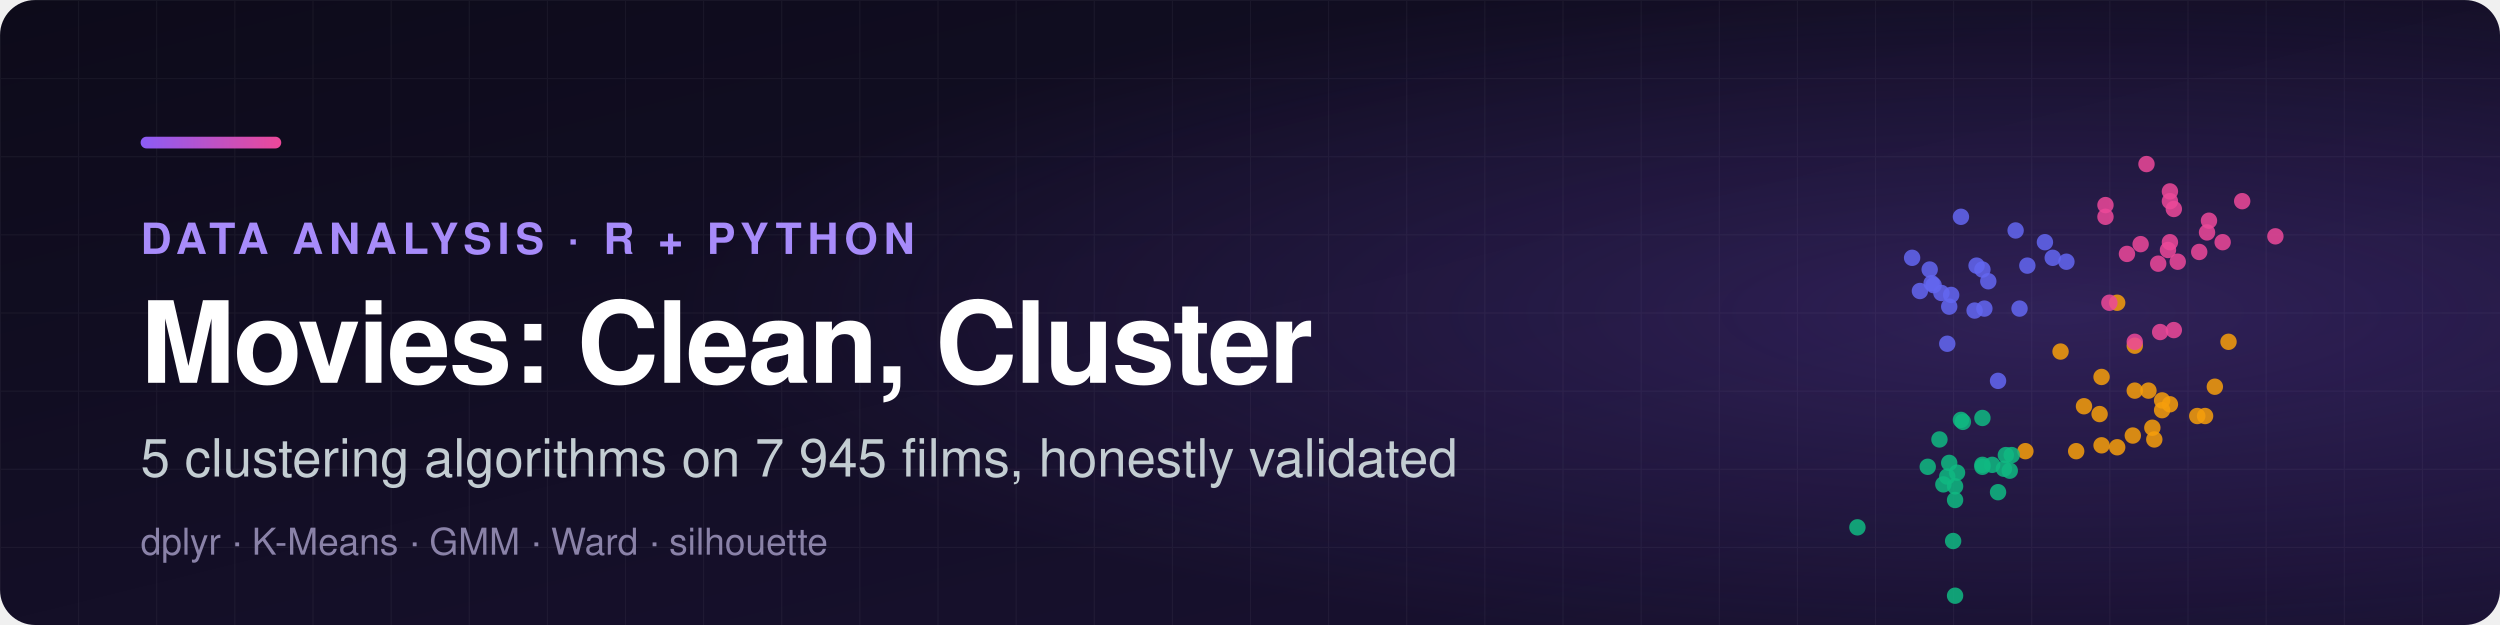
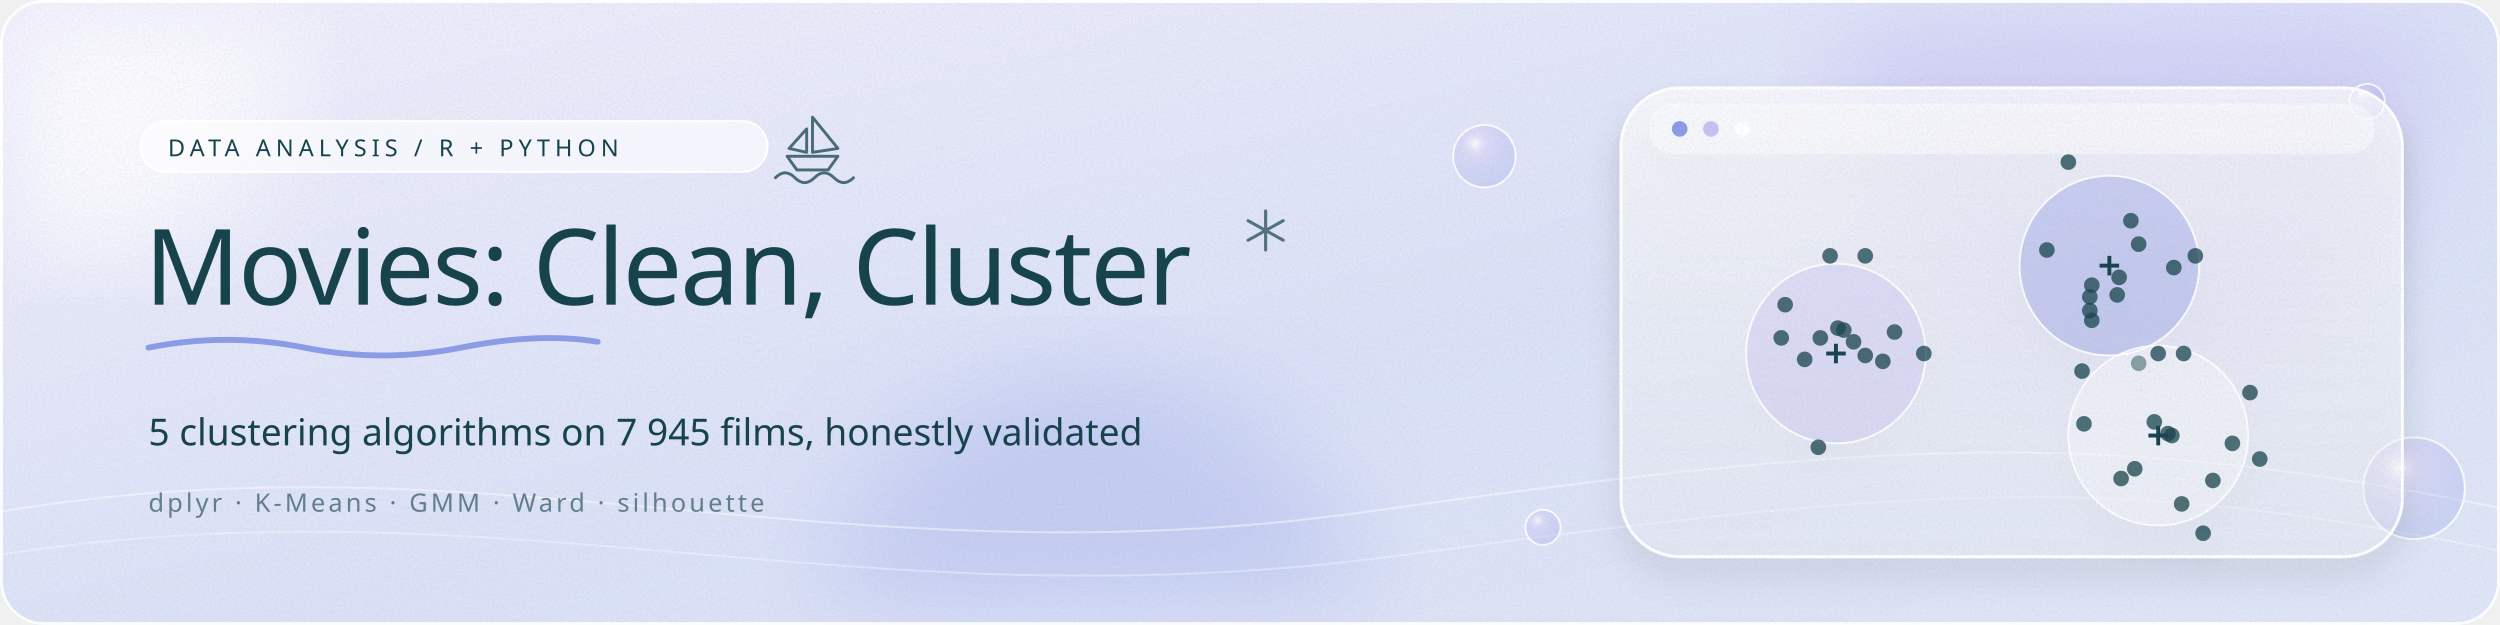
- <svg xmlns="http://www.w3.org/2000/svg" width="1280" height="320" viewBox="0 0 1280 320" role="img" aria-label="Movies: cleaning in R and clustering in Python">
+ <svg xmlns="http://www.w3.org/2000/svg" width="1280" height="320" viewBox="0 0 1280 320" role="img" aria-label="Movies: Clean, Cluster: 5 clustering algorithms on 7 945 films, honestly validated">
  <defs>
    <linearGradient id="bg" x1="0" y1="0" x2="1" y2="1">
-       <stop offset="0" stop-color="#0d0b1a" />
-       <stop offset="1" stop-color="#1a1233" />
+       <stop offset="0" stop-color="#f0eefc" />
+       <stop offset=".55" stop-color="#dbe1f7" />
+       <stop offset="1" stop-color="#dfe6f7" />
    </linearGradient>
-     <linearGradient id="ac" x1="0" y1="0" x2="1" y2="0">
-       <stop offset="0" stop-color="#8B5CF6" />
-       <stop offset="1" stop-color="#EC4899" />
+     <radialGradient id="orbA" cx="32%" cy="28%" r="75%">
+       <stop offset="0" stop-color="#fff" />
+       <stop offset=".45" stop-color="#c9c0f3" />
+       <stop offset="1" stop-color="#8c9be6" />
+     </radialGradient>
+     <radialGradient id="orbB" cx="32%" cy="28%" r="75%">
+       <stop offset="0" stop-color="#fff" />
+       <stop offset=".45" stop-color="#8c9be6" stop-opacity=".9" />
+       <stop offset="1" stop-color="#17434d" stop-opacity=".8" />
+     </radialGradient>
+     <radialGradient id="bub" cx="35%" cy="30%" r="70%">
+       <stop offset="0" stop-color="#fff" stop-opacity=".95" />
+       <stop offset=".35" stop-color="#c9c0f3" stop-opacity=".35" />
+       <stop offset="1" stop-color="#8c9be6" stop-opacity=".25" />
+     </radialGradient>
+     <linearGradient id="bar" x1="0" y1="0" x2="0" y2="1">
+       <stop offset="0" stop-color="#fff" stop-opacity=".9" />
+       <stop offset=".4" stop-color="#c9c0f3" stop-opacity=".85" />
+       <stop offset="1" stop-color="#8c9be6" stop-opacity=".7" />
    </linearGradient>
-     <radialGradient id="glow" cx="82%" cy="50%" r="55%">
-       <stop offset="0" stop-color="#8B5CF6" stop-opacity="0.22" />
-       <stop offset="1" stop-color="#8B5CF6" stop-opacity="0" />
-     </radialGradient>
-     <pattern id="grid" width="40" height="40" patternUnits="userSpaceOnUse">
-       <path d="M40 0H0V40" fill="none" stroke="#ffffff" stroke-opacity="0.045" />
-     </pattern>
+     <linearGradient id="glass" x1="0" y1="0" x2="0" y2="1">
+       <stop offset="0" stop-color="#fff" stop-opacity=".7" />
+       <stop offset="1" stop-color="#fff" stop-opacity=".25" />
+     </linearGradient>
+     <filter id="blur">
+       <feGaussianBlur stdDeviation="28" />
+     </filter>
+     <filter id="soft" x="-20%" y="-20%" width="140%" height="160%">
+       <feGaussianBlur in="SourceAlpha" stdDeviation="8" />
+       <feOffset dy="10" />
+       <feComponentTransfer>
+         <feFuncA type="linear" slope=".22" />
+       </feComponentTransfer>
+       <feMerge>
+         <feMergeNode />
+         <feMergeNode in="SourceGraphic" />
+       </feMerge>
+     </filter>
+     <filter id="grain" x="0" y="0" width="100%" height="100%">
+       <feTurbulence type="fractalNoise" baseFrequency=".85" numOctaves="2" seed="3" />
+       <feColorMatrix values="0 0 0 0 .2  0 0 0 0 .3  0 0 0 0 .35  0 0 0 .35 -.12" />
+     </filter>
+     <clipPath id="c">
+       <rect width="1280" height="320" rx="22" />
+     </clipPath>
  </defs>
-   <rect width="1280" height="320" rx="18" fill="url(#bg)" />
-   <rect width="1280" height="320" rx="18" fill="url(#grid)" />
-   <rect width="1280" height="320" rx="18" fill="url(#glow)" />
-   <g>
-     <circle cx="1011" cy="159" r="4.2" fill="#6366F1" fill-opacity="0.85" />
-     <circle cx="998" cy="157" r="4.2" fill="#6366F1" fill-opacity="0.85" />
-     <circle cx="1034" cy="158" r="4.2" fill="#6366F1" fill-opacity="0.85" />
-     <circle cx="1051" cy="132" r="4.2" fill="#6366F1" fill-opacity="0.85" />
-     <circle cx="1012" cy="136" r="4.2" fill="#6366F1" fill-opacity="0.85" />
-     <circle cx="990" cy="146" r="4.2" fill="#6366F1" fill-opacity="0.85" />
-     <circle cx="1016" cy="158" r="4.2" fill="#6366F1" fill-opacity="0.85" />
-     <circle cx="1023" cy="195" r="4.2" fill="#6366F1" fill-opacity="0.85" />
-     <circle cx="1032" cy="118" r="4.2" fill="#6366F1" fill-opacity="0.85" />
-     <circle cx="1015" cy="138" r="4.2" fill="#6366F1" fill-opacity="0.85" />
-     <circle cx="997" cy="176" r="4.2" fill="#6366F1" fill-opacity="0.85" />
-     <circle cx="1004" cy="111" r="4.2" fill="#6366F1" fill-opacity="0.85" />
-     <circle cx="1018" cy="144" r="4.2" fill="#6366F1" fill-opacity="0.85" />
-     <circle cx="979" cy="132" r="4.2" fill="#6366F1" fill-opacity="0.85" />
-     <circle cx="994" cy="150" r="4.2" fill="#6366F1" fill-opacity="0.85" />
-     <circle cx="999" cy="151" r="4.2" fill="#6366F1" fill-opacity="0.85" />
-     <circle cx="1058" cy="134" r="4.2" fill="#6366F1" fill-opacity="0.85" />
-     <circle cx="989" cy="145" r="4.2" fill="#6366F1" fill-opacity="0.85" />
-     <circle cx="1038" cy="136" r="4.2" fill="#6366F1" fill-opacity="0.85" />
-     <circle cx="1047" cy="124" r="4.2" fill="#6366F1" fill-opacity="0.85" />
-     <circle cx="983" cy="149" r="4.2" fill="#6366F1" fill-opacity="0.85" />
-     <circle cx="988" cy="138" r="4.2" fill="#6366F1" fill-opacity="0.85" />
-     <circle cx="1102" cy="219" r="4.2" fill="#F59E0B" fill-opacity="0.85" />
-     <circle cx="1093" cy="200" r="4.2" fill="#F59E0B" fill-opacity="0.85" />
-     <circle cx="1125" cy="213" r="4.2" fill="#F59E0B" fill-opacity="0.85" />
-     <circle cx="1084" cy="229" r="4.2" fill="#F59E0B" fill-opacity="0.85" />
-     <circle cx="1067" cy="208" r="4.2" fill="#F59E0B" fill-opacity="0.85" />
-     <circle cx="1107" cy="205" r="4.2" fill="#F59E0B" fill-opacity="0.85" />
-     <circle cx="1075" cy="212" r="4.2" fill="#F59E0B" fill-opacity="0.85" />
-     <circle cx="1076" cy="193" r="4.2" fill="#F59E0B" fill-opacity="0.85" />
-     <circle cx="1063" cy="231" r="4.2" fill="#F59E0B" fill-opacity="0.85" />
-     <circle cx="1076" cy="228" r="4.2" fill="#F59E0B" fill-opacity="0.85" />
-     <circle cx="1100" cy="200" r="4.2" fill="#F59E0B" fill-opacity="0.85" />
-     <circle cx="1107" cy="210" r="4.2" fill="#F59E0B" fill-opacity="0.85" />
-     <circle cx="1093" cy="177" r="4.2" fill="#F59E0B" fill-opacity="0.85" />
-     <circle cx="1092" cy="223" r="4.2" fill="#F59E0B" fill-opacity="0.85" />
-     <circle cx="1103" cy="225" r="4.2" fill="#F59E0B" fill-opacity="0.85" />
-     <circle cx="1129" cy="213" r="4.2" fill="#F59E0B" fill-opacity="0.85" />
-     <circle cx="1141" cy="175" r="4.2" fill="#F59E0B" fill-opacity="0.85" />
-     <circle cx="1084" cy="155" r="4.2" fill="#F59E0B" fill-opacity="0.85" />
-     <circle cx="1111" cy="207" r="4.2" fill="#F59E0B" fill-opacity="0.85" />
-     <circle cx="1134" cy="198" r="4.2" fill="#F59E0B" fill-opacity="0.85" />
-     <circle cx="1037" cy="231" r="4.2" fill="#F59E0B" fill-opacity="0.85" />
-     <circle cx="1055" cy="180" r="4.2" fill="#F59E0B" fill-opacity="0.85" />
-     <circle cx="995" cy="248" r="4.2" fill="#10B981" fill-opacity="0.85" />
-     <circle cx="987" cy="239" r="4.2" fill="#10B981" fill-opacity="0.85" />
-     <circle cx="951" cy="270" r="4.2" fill="#10B981" fill-opacity="0.85" />
-     <circle cx="998" cy="237" r="4.2" fill="#10B981" fill-opacity="0.85" />
-     <circle cx="1015" cy="238" r="4.2" fill="#10B981" fill-opacity="0.85" />
-     <circle cx="1005" cy="216" r="4.2" fill="#10B981" fill-opacity="0.85" />
-     <circle cx="997" cy="244" r="4.2" fill="#10B981" fill-opacity="0.85" />
-     <circle cx="1027" cy="233" r="4.2" fill="#10B981" fill-opacity="0.85" />
-     <circle cx="1002" cy="242" r="4.2" fill="#10B981" fill-opacity="0.85" />
-     <circle cx="1015" cy="239" r="4.2" fill="#10B981" fill-opacity="0.85" />
-     <circle cx="993" cy="225" r="4.2" fill="#10B981" fill-opacity="0.85" />
-     <circle cx="1029" cy="241" r="4.2" fill="#10B981" fill-opacity="0.85" />
-     <circle cx="1001" cy="305" r="4.2" fill="#10B981" fill-opacity="0.85" />
-     <circle cx="1023" cy="252" r="4.2" fill="#10B981" fill-opacity="0.85" />
-     <circle cx="1004" cy="215" r="4.2" fill="#10B981" fill-opacity="0.85" />
-     <circle cx="1030" cy="233" r="4.2" fill="#10B981" fill-opacity="0.85" />
-     <circle cx="1001" cy="256" r="4.2" fill="#10B981" fill-opacity="0.85" />
-     <circle cx="1026" cy="240" r="4.2" fill="#10B981" fill-opacity="0.85" />
-     <circle cx="1000" cy="277" r="4.2" fill="#10B981" fill-opacity="0.85" />
-     <circle cx="1015" cy="214" r="4.2" fill="#10B981" fill-opacity="0.85" />
-     <circle cx="1020" cy="238" r="4.2" fill="#10B981" fill-opacity="0.85" />
-     <circle cx="1001" cy="249" r="4.2" fill="#10B981" fill-opacity="0.85" />
-     <circle cx="1106" cy="170" r="4.2" fill="#EC4899" fill-opacity="0.85" />
-     <circle cx="1105" cy="135" r="4.2" fill="#EC4899" fill-opacity="0.85" />
-     <circle cx="1130" cy="119" r="4.2" fill="#EC4899" fill-opacity="0.85" />
-     <circle cx="1126" cy="129" r="4.2" fill="#EC4899" fill-opacity="0.85" />
-     <circle cx="1131" cy="113" r="4.2" fill="#EC4899" fill-opacity="0.85" />
-     <circle cx="1111" cy="98" r="4.2" fill="#EC4899" fill-opacity="0.85" />
-     <circle cx="1089" cy="130" r="4.2" fill="#EC4899" fill-opacity="0.85" />
-     <circle cx="1113" cy="169" r="4.2" fill="#EC4899" fill-opacity="0.85" />
-     <circle cx="1148" cy="103" r="4.2" fill="#EC4899" fill-opacity="0.85" />
-     <circle cx="1080" cy="155" r="4.2" fill="#EC4899" fill-opacity="0.85" />
-     <circle cx="1111" cy="103" r="4.2" fill="#EC4899" fill-opacity="0.85" />
-     <circle cx="1113" cy="107" r="4.2" fill="#EC4899" fill-opacity="0.85" />
-     <circle cx="1078" cy="105" r="4.2" fill="#EC4899" fill-opacity="0.85" />
-     <circle cx="1093" cy="175" r="4.2" fill="#EC4899" fill-opacity="0.85" />
-     <circle cx="1110" cy="128" r="4.2" fill="#EC4899" fill-opacity="0.85" />
-     <circle cx="1165" cy="121" r="4.2" fill="#EC4899" fill-opacity="0.85" />
-     <circle cx="1096" cy="125" r="4.2" fill="#EC4899" fill-opacity="0.85" />
-     <circle cx="1111" cy="124" r="4.2" fill="#EC4899" fill-opacity="0.85" />
-     <circle cx="1138" cy="124" r="4.2" fill="#EC4899" fill-opacity="0.85" />
-     <circle cx="1115" cy="134" r="4.2" fill="#EC4899" fill-opacity="0.85" />
-     <circle cx="1078" cy="111" r="4.2" fill="#EC4899" fill-opacity="0.85" />
-     <circle cx="1099" cy="84" r="4.2" fill="#EC4899" fill-opacity="0.85" />
+   <g clip-path="url(#c)">
+     <rect width="1280" height="320" fill="url(#bg)" />
+     <circle cx="1090" cy="40" r="150" fill="#c9c0f3" fill-opacity=".55" filter="url(#blur)" />
+     <circle cx="560" cy="330" r="140" fill="#8c9be6" fill-opacity=".3" filter="url(#blur)" />
+     <circle cx="40" cy="20" r="110" fill="#fff" fill-opacity=".8" filter="url(#blur)" />
+     <g fill="none" stroke="#fff" stroke-opacity=".5">
+       <path d="M0 262C250 220 430 300 700 262S1080 220 1280 260" />
+       <path d="M0 284C260 244 440 322 720 284S1090 244 1280 282" stroke-opacity=".35" />
+     </g>
+     <circle cx="760" cy="80" r="16" fill="url(#bub)" stroke="#fff" stroke-opacity=".9" />
+     <circle cx="1236" cy="250" r="26" fill="url(#bub)" stroke="#fff" stroke-opacity=".9" />
+     <circle cx="1212" cy="52" r="9" fill="url(#bub)" stroke="#fff" stroke-opacity=".9" />
+     <circle cx="790" cy="270" r="9" fill="url(#bub)" stroke="#fff" stroke-opacity=".9" />
+     <g transform="translate(830 45)" filter="url(#soft)">
+       <rect width="400" height="240" rx="30" fill="url(#glass)" stroke="#fff" stroke-width="1.5" />
+       <rect x="14" y="8" width="372" height="26" rx="13" fill="#fff" fill-opacity=".45" />
+       <circle cx="30" cy="21" r="4" fill="#8c9be6" />
+       <circle cx="46" cy="21" r="4" fill="#c9c0f3" />
+       <circle cx="62" cy="21" r="4" fill="#fff" />
+       <g transform="translate(0 6)">
+         <circle cx="110" cy="130" r="46" fill="#c9c0f3" fill-opacity=".35" stroke="#fff" stroke-opacity=".9" />
+         <circle cx="84" cy="105" r="4" fill="#17434d" fill-opacity=".75" />
+         <circle cx="125" cy="80" r="4" fill="#17434d" fill-opacity=".75" />
+         <circle cx="107" cy="80" r="4" fill="#17434d" fill-opacity=".75" />
+         <circle cx="134" cy="134" r="4" fill="#17434d" fill-opacity=".75" />
+         <circle cx="140" cy="119" r="4" fill="#17434d" fill-opacity=".75" />
+         <circle cx="119" cy="124" r="4" fill="#17434d" fill-opacity=".75" />
+         <circle cx="94" cy="133" r="4" fill="#17434d" fill-opacity=".75" />
+         <circle cx="82" cy="122" r="4" fill="#17434d" fill-opacity=".75" />
+         <circle cx="125" cy="131" r="4" fill="#17434d" fill-opacity=".75" />
+         <circle cx="101" cy="178" r="4" fill="#17434d" fill-opacity=".75" />
+         <circle cx="111" cy="117" r="4" fill="#17434d" fill-opacity=".75" />
+         <circle cx="114" cy="118" r="4" fill="#17434d" fill-opacity=".75" />
+         <circle cx="102" cy="122" r="4" fill="#17434d" fill-opacity=".75" />
+         <circle cx="155" cy="130" r="4" fill="#17434d" fill-opacity=".75" />
+         <path d="M105 130h10M110 125v10" stroke="#17434d" stroke-width="2" />
+         <circle cx="250" cy="85" r="46" fill="#8c9be6" fill-opacity=".35" stroke="#fff" stroke-opacity=".9" />
+         <circle cx="254" cy="100" r="4" fill="#17434d" fill-opacity=".75" />
+         <circle cx="294" cy="80" r="4" fill="#17434d" fill-opacity=".75" />
+         <circle cx="236" cy="139" r="4" fill="#17434d" fill-opacity=".75" />
+         <circle cx="218" cy="77" r="4" fill="#17434d" fill-opacity=".75" />
+         <circle cx="265" cy="135" r="4" fill="#17434d" fill-opacity=".75" />
+         <circle cx="229" cy="32" r="4" fill="#17434d" fill-opacity=".75" />
+         <circle cx="265" cy="74" r="4" fill="#17434d" fill-opacity=".75" />
+         <circle cx="241" cy="95" r="4" fill="#17434d" fill-opacity=".75" />
+         <circle cx="255" cy="91" r="4" fill="#17434d" fill-opacity=".75" />
+         <circle cx="241" cy="113" r="4" fill="#17434d" fill-opacity=".75" />
+         <circle cx="283" cy="86" r="4" fill="#17434d" fill-opacity=".75" />
+         <circle cx="240" cy="101" r="4" fill="#17434d" fill-opacity=".75" />
+         <circle cx="261" cy="62" r="4" fill="#17434d" fill-opacity=".75" />
+         <circle cx="240" cy="108" r="4" fill="#17434d" fill-opacity=".75" />
+         <path d="M245 85h10M250 80v10" stroke="#17434d" stroke-width="2" />
+         <circle cx="275" cy="172" r="46" fill="#ffffff" fill-opacity=".35" stroke="#fff" stroke-opacity=".9" />
+         <circle cx="273" cy="165" r="4" fill="#17434d" fill-opacity=".75" />
+         <circle cx="280" cy="171" r="4" fill="#17434d" fill-opacity=".75" />
+         <circle cx="275" cy="130" r="4" fill="#17434d" fill-opacity=".75" />
+         <circle cx="313" cy="176" r="4" fill="#17434d" fill-opacity=".75" />
+         <circle cx="256" cy="194" r="4" fill="#17434d" fill-opacity=".75" />
+         <circle cx="282" cy="172" r="4" fill="#17434d" fill-opacity=".75" />
+         <circle cx="298" cy="222" r="4" fill="#17434d" fill-opacity=".75" />
+         <circle cx="287" cy="207" r="4" fill="#17434d" fill-opacity=".75" />
+         <circle cx="322" cy="150" r="4" fill="#17434d" fill-opacity=".75" />
+         <circle cx="263" cy="189" r="4" fill="#17434d" fill-opacity=".75" />
+         <circle cx="237" cy="166" r="4" fill="#17434d" fill-opacity=".75" />
+         <circle cx="303" cy="195" r="4" fill="#17434d" fill-opacity=".75" />
+         <circle cx="288" cy="130" r="4" fill="#17434d" fill-opacity=".75" />
+         <circle cx="327" cy="184" r="4" fill="#17434d" fill-opacity=".75" />
+         <path d="M270 172h10M275 167v10" stroke="#17434d" stroke-width="2" />
+       </g>
+     </g>
+     <rect width="1280" height="320" filter="url(#grain)" opacity=".5" />
  </g>
-   <rect x="72" y="70" width="72" height="6" rx="3" fill="url(#ac)" />
-   <text x="72" y="130" font-family="'Segoe UI', 'SF Pro Display', Helvetica, Arial, sans-serif" font-size="22" font-weight="700" fill="#A78BFA" letter-spacing="3">DATA ANALYSIS  ·  R + PYTHON</text>
-   <text x="72" y="196" font-family="'Segoe UI', 'SF Pro Display', Helvetica, Arial, sans-serif" font-size="58" font-weight="800" fill="#ffffff" letter-spacing="-1">Movies: Clean, Cluster</text>
-   <text x="72" y="244" font-family="'Segoe UI', 'SF Pro Display', Helvetica, Arial, sans-serif" font-size="27" font-weight="500" fill="#c3cdd2">5 clustering algorithms on 7 945 films, honestly validated</text>
-   <text x="72" y="284" font-family="'Segoe UI', 'SF Pro Display', Helvetica, Arial, sans-serif" font-size="19" fill="#8a82a8">dplyr  ·  K-Means  ·  GMM  ·  Ward  ·  silhouette</text>
+   <rect x=".75" y=".75" width="1278.5" height="318.5" rx="21.5" fill="none" stroke="#fff" stroke-opacity=".9" stroke-width="1.5" />
+   <rect x="72" y="62" width="321" height="26" rx="13" fill="#fff" fill-opacity=".6" stroke="#fff" />
+   <text x="86" y="80" font-family="Verdana, Tahoma, sans-serif" font-size="12" letter-spacing="2.6" fill="#17434d">DATA ANALYSIS  /  R + PYTHON</text>
+   <g transform="translate(403 72)" fill="none" stroke="#17434d" stroke-width="1.5" stroke-linecap="round" stroke-linejoin="round" opacity=".75">
+     <path d="M0 8H26L21 15H5Z" />
+     <path d="M13 6V-12L26 4Z" />
+     <path d="M10 6V-6L1 4Z" />
+     <path d="M-6 19q5-5 10 0t10 0 10 0 10 0" />
+   </g>
+   <text x="74" y="156" font-family="'Trebuchet MS', Verdana, Tahoma, sans-serif" font-size="54" fill="#17434d" letter-spacing="-1">Movies: Clean, Cluster</text>
+   <path d="M76 178q40-8 80 0t80 0 70-3" fill="none" stroke="#8c9be6" stroke-width="3" stroke-linecap="round" />
+   <g transform="translate(648 118)" stroke="#17434d" stroke-width="1.6" stroke-linecap="round" opacity=".7">
+     <path d="M0 -10V10M-9 -5L9 5M-9 5L9 -5" />
+   </g>
+   <text x="76" y="228" font-family="Verdana, Tahoma, sans-serif" font-size="19" fill="#17434d">5 clustering algorithms on 7 945 films, honestly validated</text>
+   <text x="76" y="262" font-family="Verdana, Tahoma, sans-serif" font-size="13" letter-spacing="1.6" fill="#17434d" fill-opacity=".62">dplyr  ·  K-Means  ·  GMM  ·  Ward  ·  silhouette</text>
</svg>
